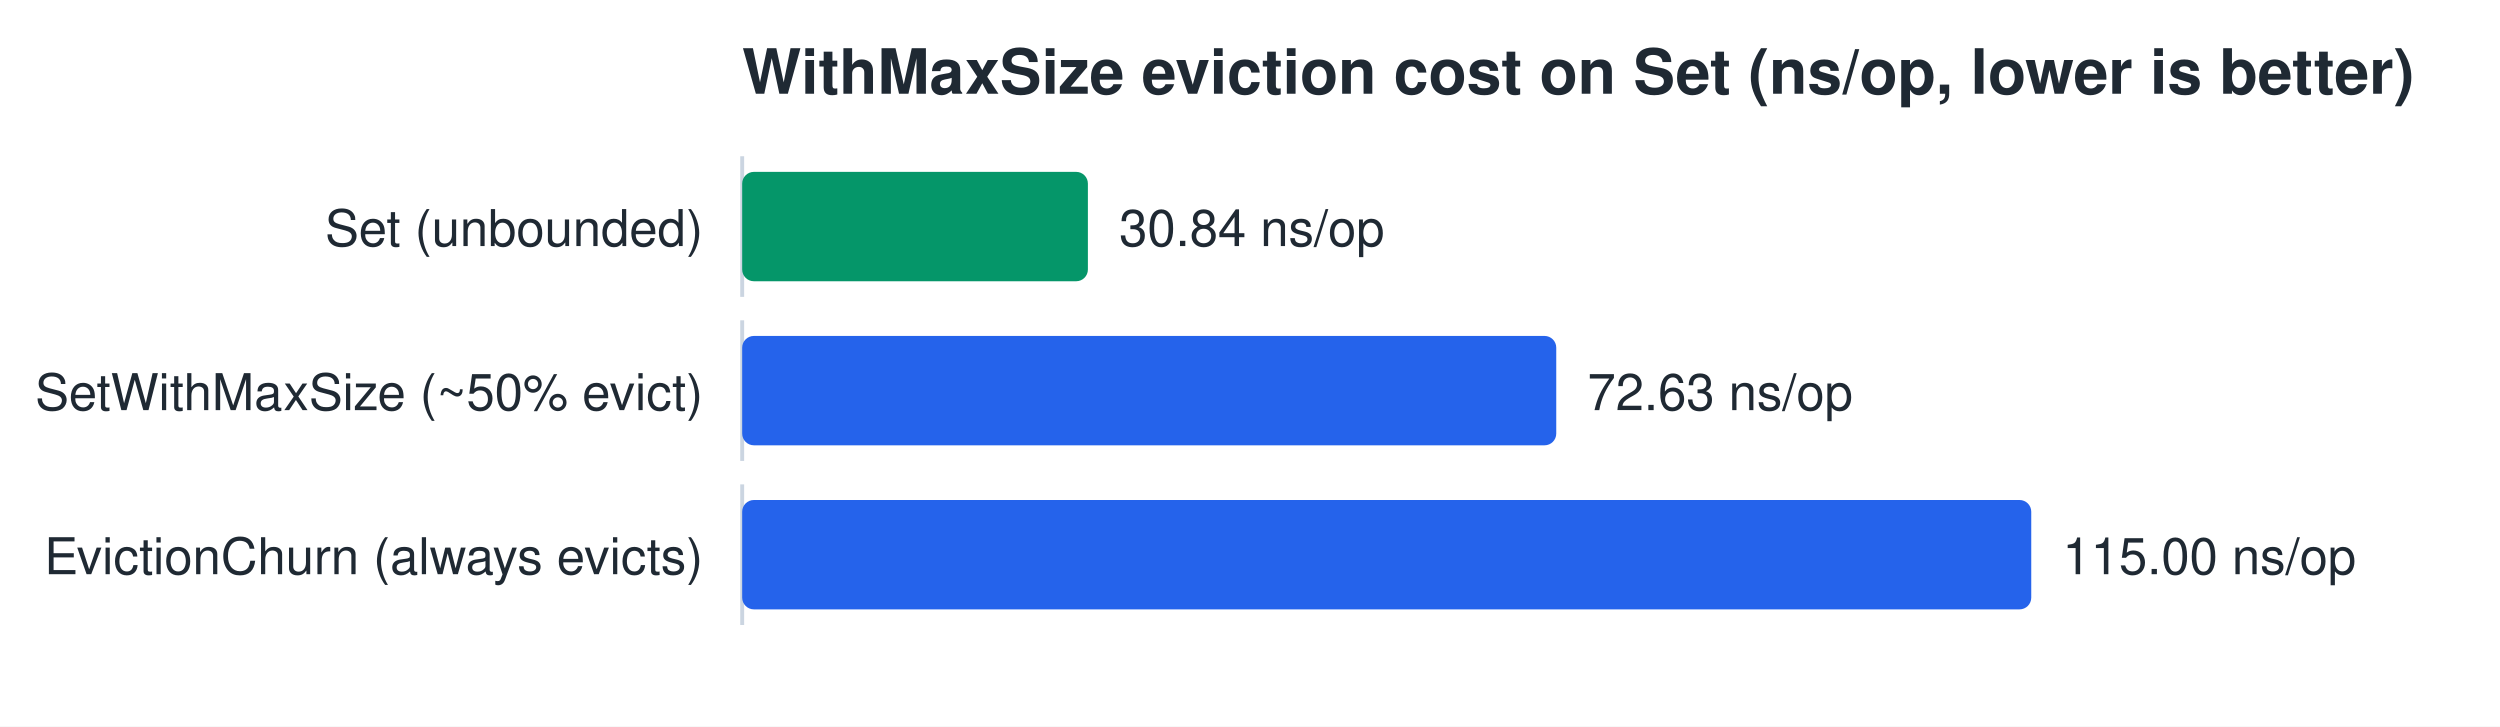
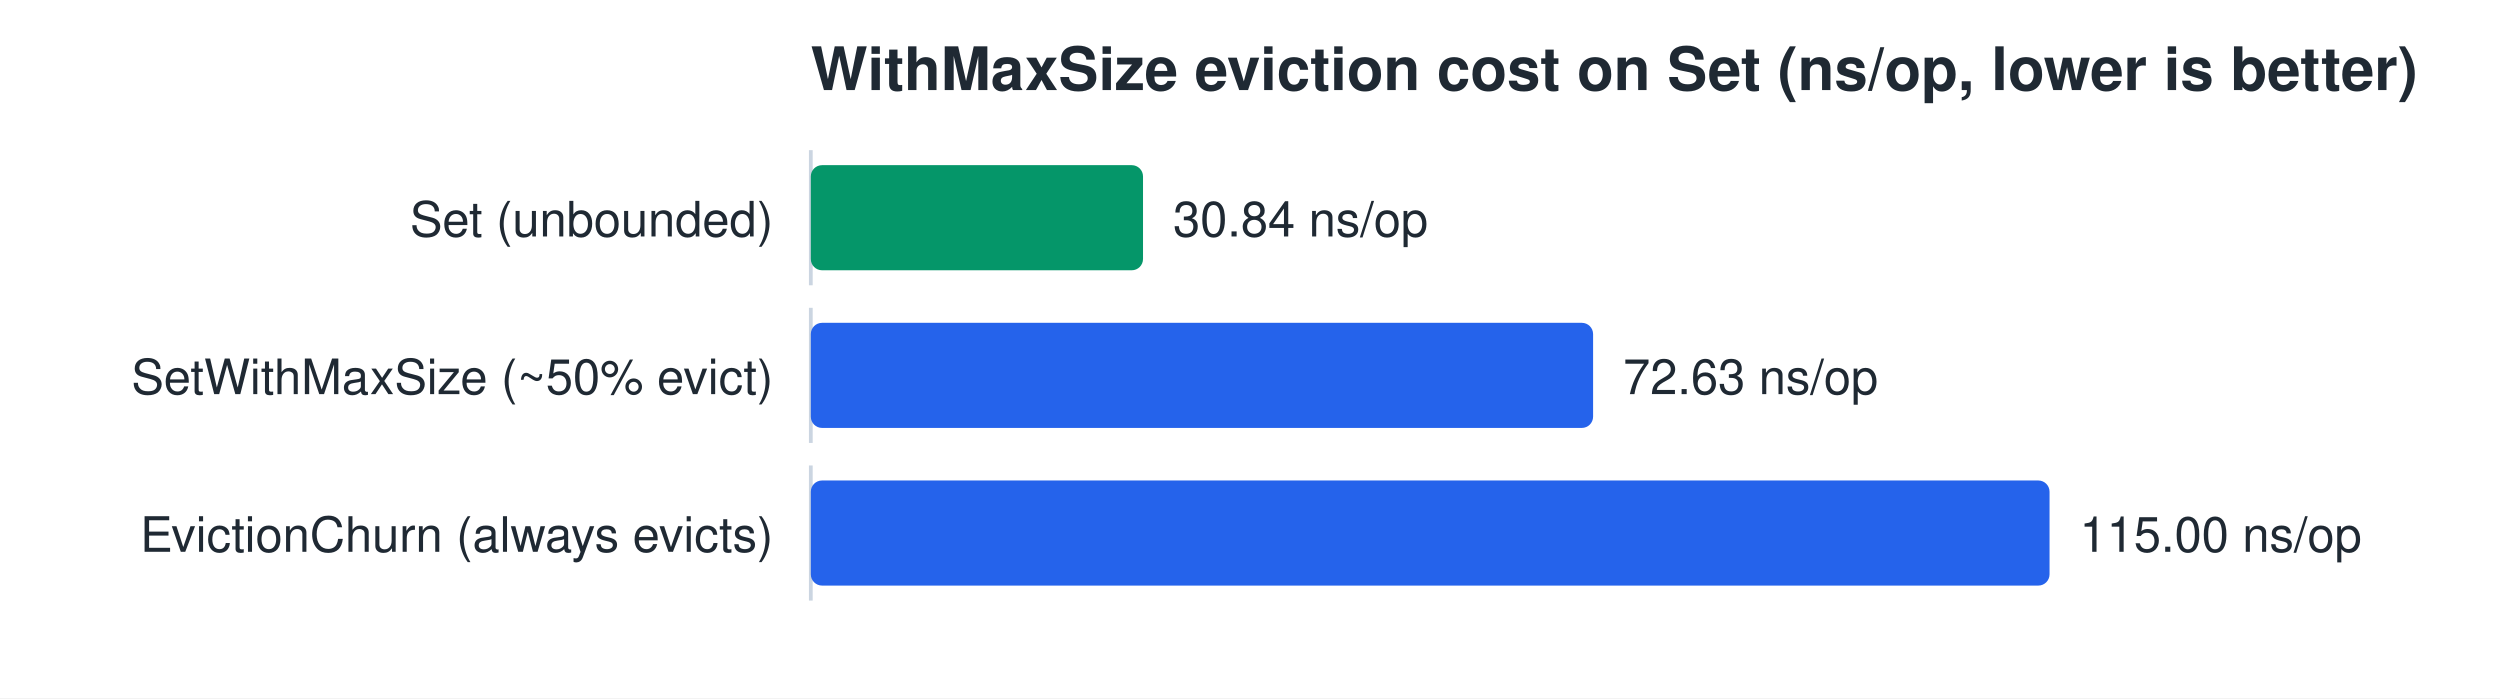
- <svg xmlns="http://www.w3.org/2000/svg" width="640" height="186" viewBox="0 0 640 186" font-family="Segoe UI, Helvetica, Arial, sans-serif">
-   <rect width="640" height="186" fill="#ffffff" />
-   <text x="190" y="24" font-size="16" font-weight="600" fill="#1f2933">WithMaxSize eviction cost on Set (ns/op, lower is better)</text>
-   <line x1="190" y1="40" x2="190" y2="76" stroke="#cbd5e1" stroke-width="1" />
-   <text x="180" y="63" font-size="13" fill="#1f2933" text-anchor="end">Set (unbounded)</text>
-   <rect x="190" y="44" width="88.5" height="28" rx="3" fill="#059669" />
-   <text x="286.5" y="63" font-size="13" fill="#1f2933">30.84 ns/op</text>
-   <line x1="190" y1="82" x2="190" y2="118" stroke="#cbd5e1" stroke-width="1" />
-   <text x="180" y="105" font-size="13" fill="#1f2933" text-anchor="end">SetWithMaxSize (~50% evict)</text>
-   <rect x="190" y="86" width="208.4" height="28" rx="3" fill="#2563eb" />
-   <text x="406.4" y="105" font-size="13" fill="#1f2933">72.63 ns/op</text>
-   <line x1="190" y1="124" x2="190" y2="160" stroke="#cbd5e1" stroke-width="1" />
-   <text x="180" y="147" font-size="13" fill="#1f2933" text-anchor="end">EvictionChurn (always evicts)</text>
-   <rect x="190" y="128" width="330.0" height="28" rx="3" fill="#2563eb" />
-   <text x="528.0" y="147" font-size="13" fill="#1f2933">115.00 ns/op</text>
+ <svg xmlns="http://www.w3.org/2000/svg" width="666" height="186" viewBox="0 0 666 186" font-family="Segoe UI, Helvetica, Arial, sans-serif">
+   <rect width="666" height="186" fill="#ffffff" />
+   <text x="216" y="24" font-size="16" font-weight="600" fill="#1f2933">WithMaxSize eviction cost on Set (ns/op, lower is better)</text>
+   <line x1="216" y1="40" x2="216" y2="76" stroke="#cbd5e1" stroke-width="1" />
+   <text x="206" y="63" font-size="13" fill="#1f2933" text-anchor="end">Set (unbounded)</text>
+   <rect x="216" y="44" width="88.5" height="28" rx="3" fill="#059669" />
+   <text x="312.5" y="63" font-size="13" fill="#1f2933">30.84 ns/op</text>
+   <line x1="216" y1="82" x2="216" y2="118" stroke="#cbd5e1" stroke-width="1" />
+   <text x="206" y="105" font-size="13" fill="#1f2933" text-anchor="end">SetWithMaxSize (~50% evict)</text>
+   <rect x="216" y="86" width="208.4" height="28" rx="3" fill="#2563eb" />
+   <text x="432.4" y="105" font-size="13" fill="#1f2933">72.63 ns/op</text>
+   <line x1="216" y1="124" x2="216" y2="160" stroke="#cbd5e1" stroke-width="1" />
+   <text x="206" y="147" font-size="13" fill="#1f2933" text-anchor="end">EvictionChurn (always evicts)</text>
+   <rect x="216" y="128" width="330.0" height="28" rx="3" fill="#2563eb" />
+   <text x="554.0" y="147" font-size="13" fill="#1f2933">115.00 ns/op</text>
</svg>
